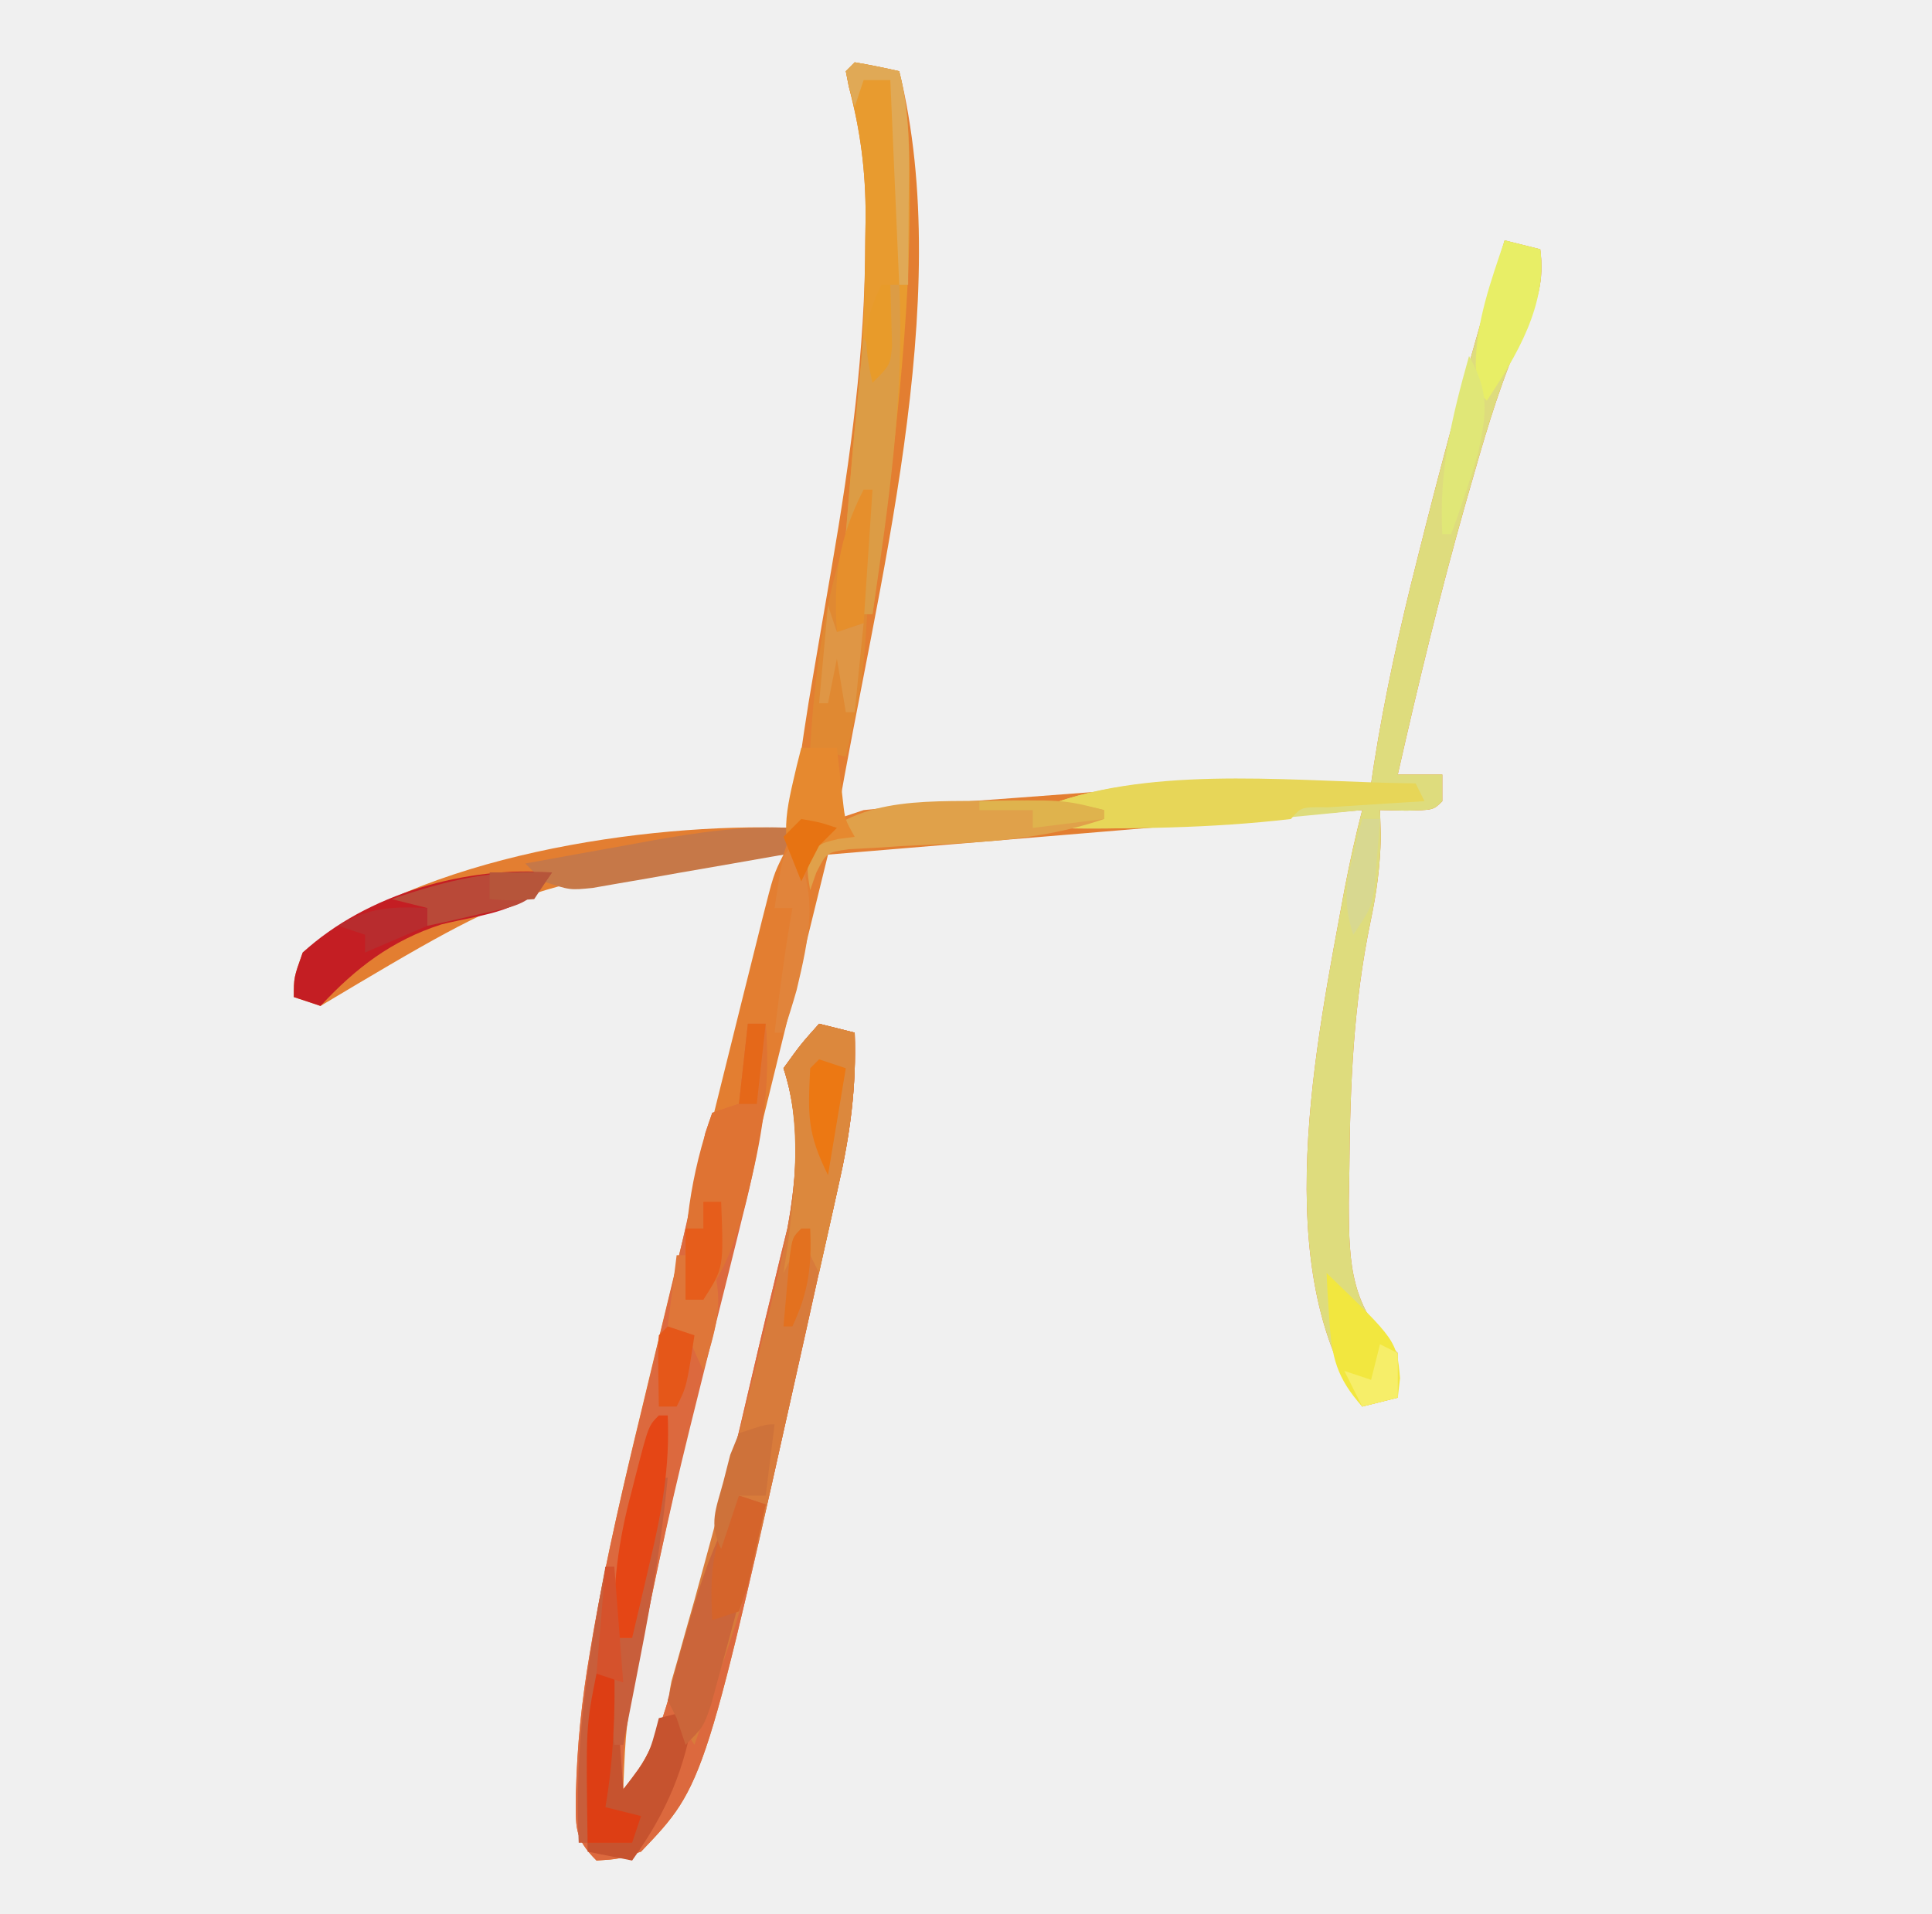
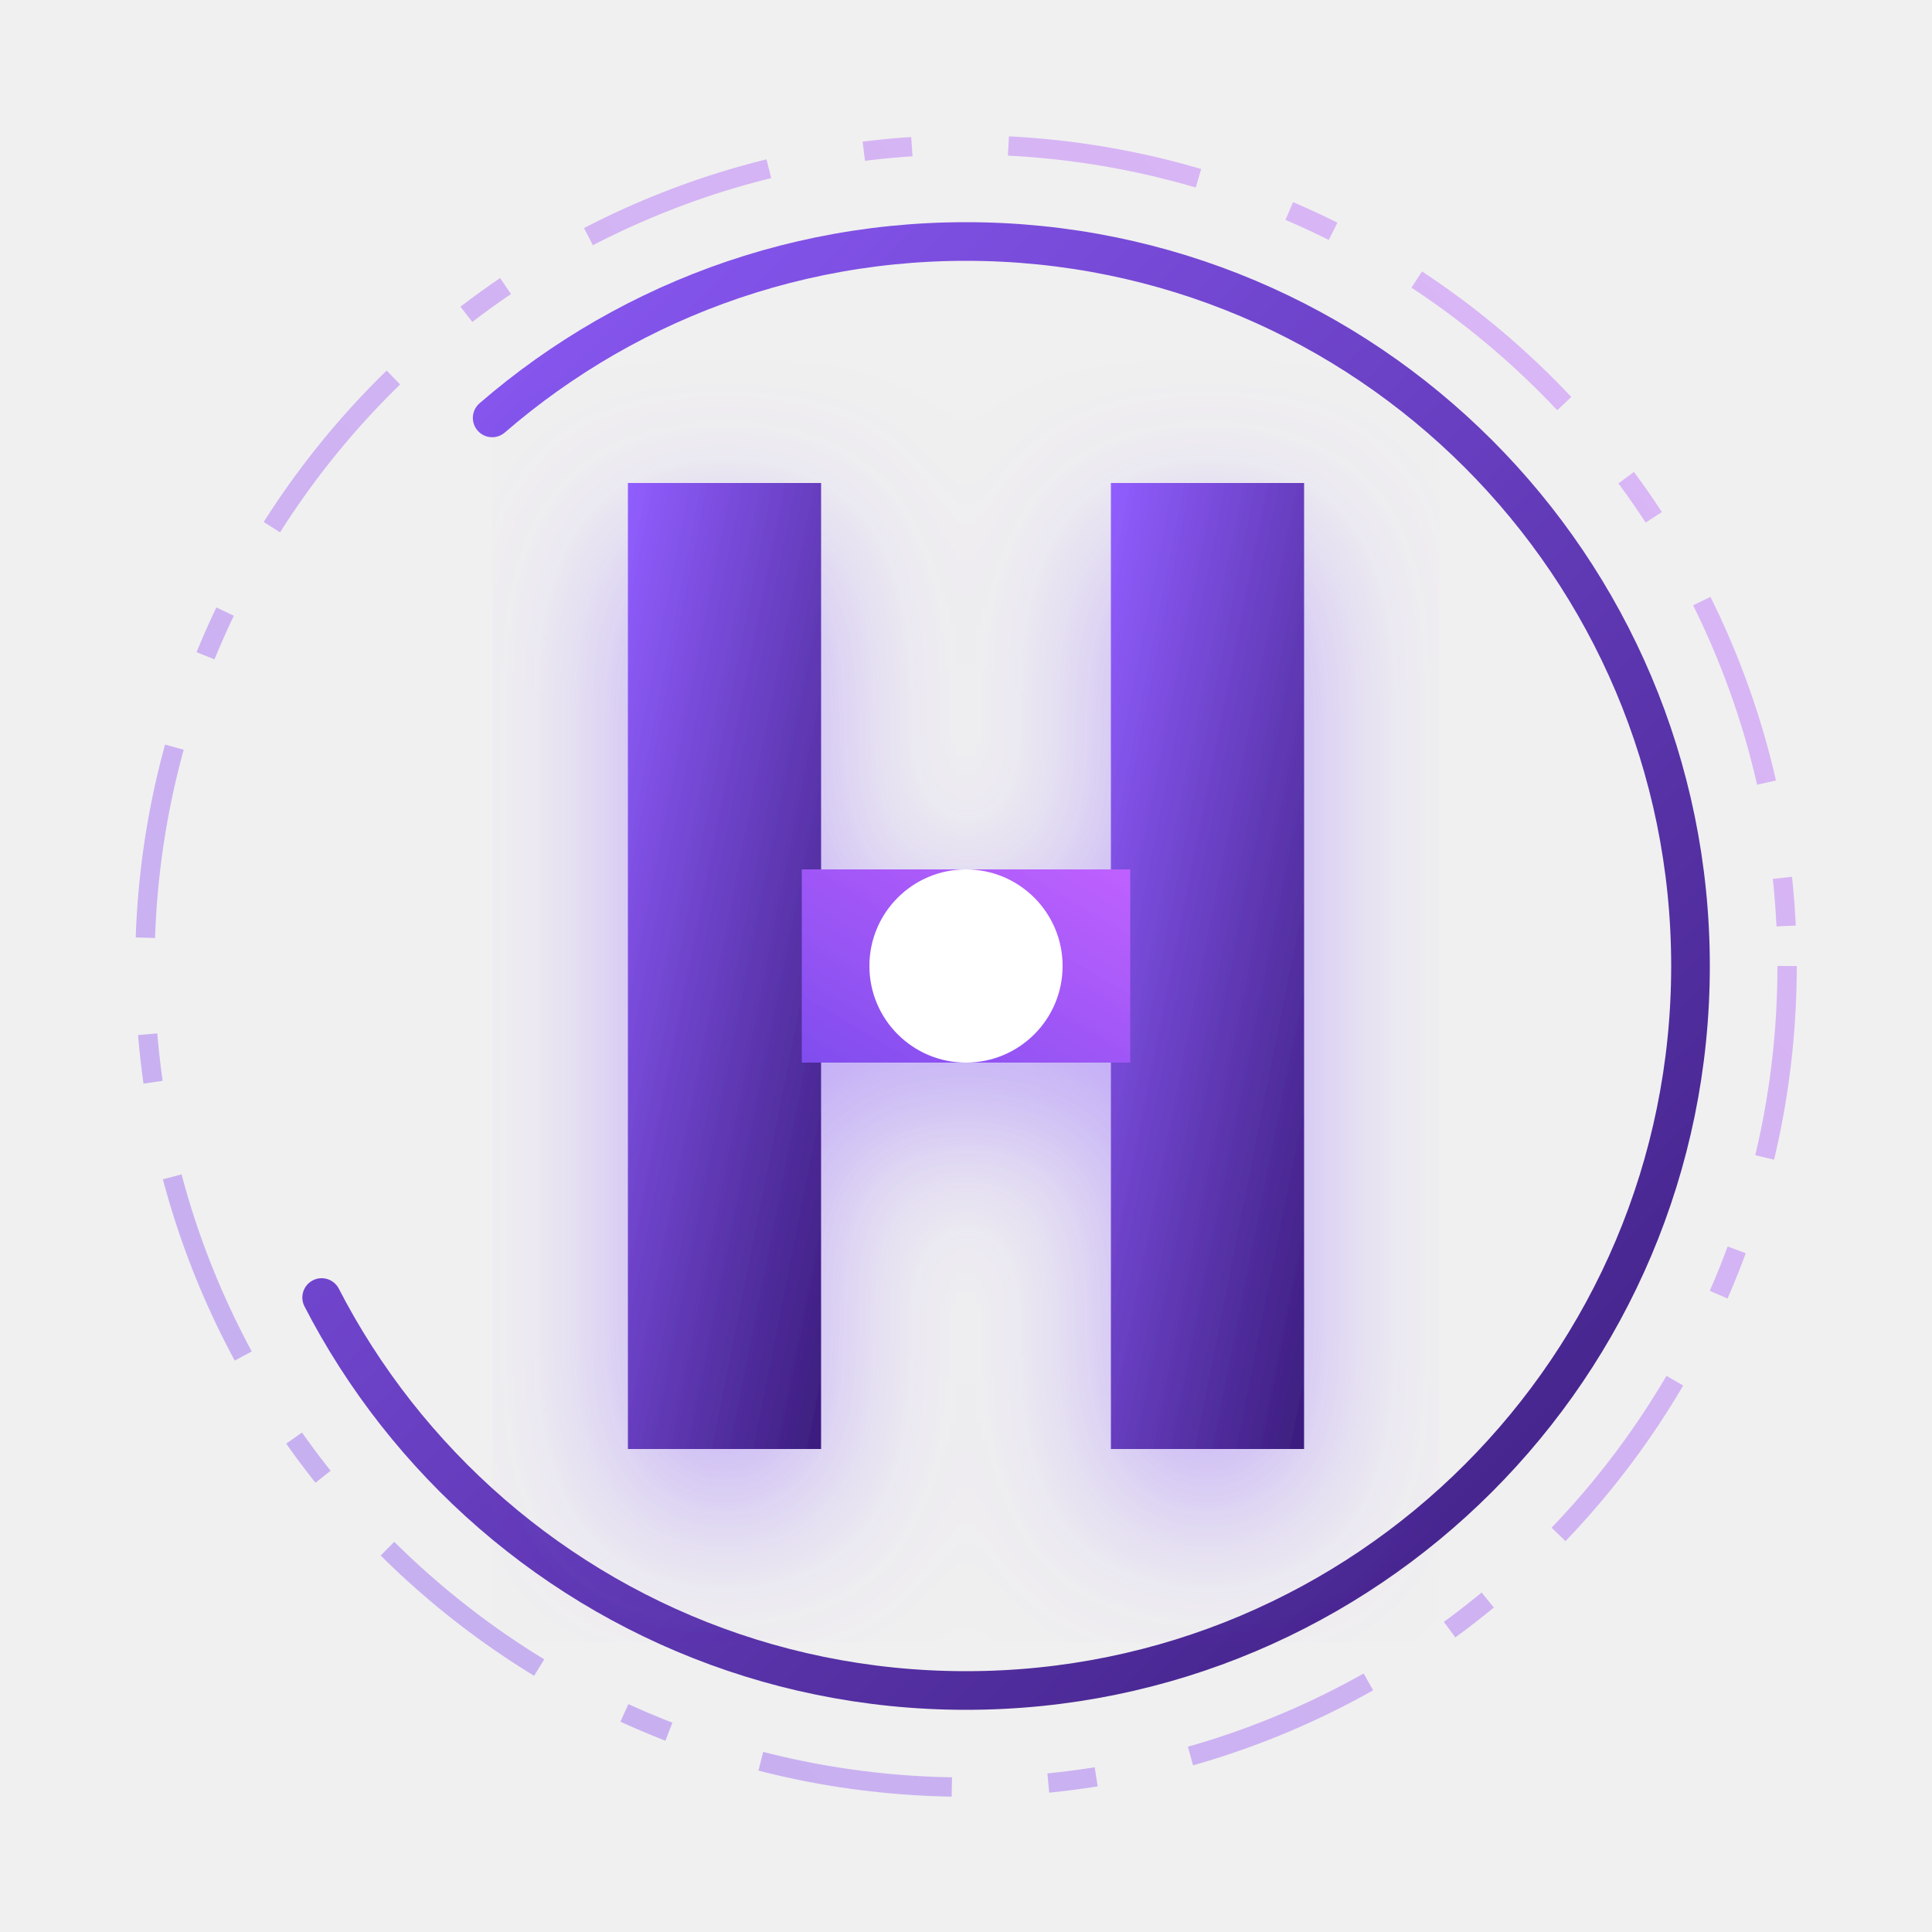
- <svg xmlns="http://www.w3.org/2000/svg" version="1.1" width="217" height="215">
-   <path d="M0 0 C1.675 0.286 3.344 0.618 5 1 C11.409 26.84 2.318 59.478 -2 85 C-1.01 84.67 -0.02 84.34 1 84 C3.902 83.707 6.791 83.458 9.699 83.246 C10.567 83.181 11.435 83.116 12.329 83.049 C14.174 82.911 16.019 82.776 17.865 82.643 C20.632 82.442 23.399 82.23 26.166 82.018 C36.803 81.225 47.332 80.804 58 81 C58.107 80.29 58.213 79.579 58.323 78.847 C59.564 70.968 61.282 63.289 63.25 55.562 C63.554 54.356 63.859 53.149 64.172 51.905 C66.895 41.206 69.872 30.588 73 20 C74.32 20.33 75.64 20.66 77 21 C77.459 24.56 76.717 26.846 75.199 29.988 C72.789 35.273 71.149 40.671 69.562 46.25 C69.116 47.799 69.116 47.799 68.66 49.379 C65.779 59.509 63.322 69.729 61 80 C62.65 80 64.3 80 66 80 C66 80.99 66 81.98 66 83 C65 84 65 84 61.938 84.062 C60.968 84.042 59.999 84.021 59 84 C59.031 84.998 59.062 85.995 59.094 87.023 C59.015 90.358 58.621 93.294 57.932 96.544 C56.022 105.747 55.637 114.866 55.562 124.25 C55.53 126.142 55.53 126.142 55.496 128.073 C55.512 135.388 55.729 139.729 61 145 C61.041 146.666 61.043 148.334 61 150 C59.68 150.33 58.36 150.66 57 151 C46.405 135.62 51.822 110.29 55.027 92.84 C55.601 89.867 56.242 86.931 57 84 C55.376 84.135 53.751 84.271 52.127 84.406 C50.658 84.529 49.189 84.651 47.72 84.773 C46.946 84.838 46.172 84.902 45.375 84.969 C42.98 85.168 40.586 85.368 38.191 85.567 C37.437 85.63 36.683 85.693 35.906 85.758 C35.138 85.822 34.37 85.886 33.579 85.952 C32.8 86.017 32.021 86.082 31.219 86.148 C27.812 86.432 24.406 86.716 21 87 C19.413 87.132 19.413 87.132 17.793 87.267 C16.682 87.36 15.571 87.452 14.426 87.548 C13.322 87.64 12.218 87.732 11.081 87.827 C8.902 88.008 6.722 88.19 4.543 88.371 C3.56 88.453 2.577 88.535 1.564 88.62 C0.043 88.746 -1.479 88.873 -3 89 C-5.121 97.607 -7.234 106.216 -9.339 114.826 C-10.317 118.828 -11.298 122.83 -12.284 126.83 C-16.31 143.163 -20.241 159.498 -23.555 175.992 C-23.933 177.862 -23.933 177.862 -24.318 179.77 C-25.703 186.831 -25.703 186.831 -26 194 C-22.723 190.366 -21.581 186.162 -20.25 181.562 C-19.998 180.706 -19.745 179.85 -19.485 178.969 C-16.198 167.564 -13.497 156.001 -10.806 144.443 C-10.261 142.114 -9.703 139.787 -9.135 137.463 C-8.862 136.332 -8.59 135.201 -8.309 134.035 C-8.063 133.032 -7.817 132.03 -7.564 130.996 C-6.453 125.093 -6.087 118.74 -8 113 C-6.062 110.312 -6.062 110.312 -4 108 C-2.68 108.33 -1.36 108.66 0 109 C0.201 115.032 -0.485 120.318 -1.828 126.188 C-2.018 127.048 -2.209 127.909 -2.405 128.796 C-3.012 131.532 -3.631 134.266 -4.25 137 C-4.65 138.803 -5.05 140.607 -5.449 142.41 C-16.803 193.475 -16.803 193.475 -24 201 C-26.527 201.84 -26.527 201.84 -29 202 C-31.635 199.365 -31.299 198.181 -31.312 194.5 C-31.192 189.103 -30.647 183.95 -29.734 178.633 C-29.602 177.852 -29.469 177.071 -29.333 176.266 C-27.868 167.888 -25.943 159.637 -23.938 151.375 C-23.549 149.757 -23.161 148.139 -22.773 146.521 C-19.743 133.915 -16.632 121.33 -13.5 108.75 C-13.281 107.868 -13.062 106.985 -12.836 106.076 C-12.216 103.586 -11.593 101.098 -10.969 98.609 C-10.784 97.865 -10.599 97.121 -10.408 96.355 C-9.115 91.231 -9.115 91.231 -8 89 C-36.432 91.942 -36.432 91.942 -60 106 C-60.99 105.67 -61.98 105.34 -63 105 C-63 102.812 -63 102.812 -62 100 C-49 89.167 -23.45 85.385 -7 86 C-6.863 84.688 -6.727 83.375 -6.586 82.023 C-6.086 77.527 -5.4 73.088 -4.625 68.633 C-4.359 67.072 -4.094 65.51 -3.828 63.949 C-3.415 61.538 -3 59.127 -2.584 56.716 C-0.464 44.412 1.178 32.39 1.188 19.875 C1.2 19.046 1.212 18.217 1.225 17.363 C1.237 12.24 0.652 7.675 -0.667 2.719 C-0.777 2.152 -0.887 1.585 -1 1 C-0.67 0.67 -0.34 0.34 0 0 Z " fill="#E37E31" transform="translate(96,7)" />
-   <path d="M0 0 C0.66 0 1.32 0 2 0 C2.363 7.457 1.361 13.967 -0.484 21.176 C-0.87 22.745 -0.87 22.745 -1.263 24.345 C-2.081 27.67 -2.914 30.992 -3.75 34.312 C-8.413 52.975 -8.413 52.975 -12.391 71.793 C-12.557 72.654 -12.724 73.514 -12.896 74.401 C-13.622 78.316 -14.209 81.998 -14 86 C-10.723 82.366 -9.581 78.162 -8.25 73.562 C-7.998 72.706 -7.745 71.85 -7.485 70.969 C-4.198 59.564 -1.497 48.001 1.194 36.443 C1.739 34.114 2.297 31.787 2.865 29.463 C3.138 28.332 3.41 27.201 3.691 26.035 C4.06 24.531 4.06 24.531 4.436 22.996 C5.547 17.093 5.913 10.74 4 5 C5.938 2.312 5.938 2.312 8 0 C9.32 0.33 10.64 0.66 12 1 C12.201 7.032 11.515 12.318 10.172 18.188 C9.886 19.479 9.886 19.479 9.595 20.796 C8.988 23.532 8.369 26.266 7.75 29 C7.35 30.803 6.95 32.607 6.551 34.41 C-4.803 85.475 -4.803 85.475 -12 93 C-14.527 93.84 -14.527 93.84 -17 94 C-19.635 91.365 -19.299 90.181 -19.312 86.5 C-19.19 81.141 -18.664 76.019 -17.762 70.738 C-17.631 69.963 -17.499 69.188 -17.364 68.389 C-15.791 59.399 -13.661 50.551 -11.5 41.688 C-10.91 39.239 -10.321 36.79 -9.733 34.341 C-9.353 32.765 -8.971 31.19 -8.586 29.615 C-7.723 26.078 -6.89 22.542 -6.156 18.975 C-5.785 17.203 -5.785 17.203 -5.406 15.395 C-5.203 14.368 -5 13.342 -4.791 12.284 C-4.53 11.531 -4.269 10.777 -4 10 C-3.01 9.67 -2.02 9.34 -1 9 C-0.67 6.03 -0.34 3.06 0 0 Z " fill="#DC693E" transform="translate(84,115)" />
-   <path d="M0 0 C1.32 0.33 2.64 0.66 4 1 C4.459 4.56 3.717 6.846 2.199 9.988 C-0.211 15.273 -1.851 20.671 -3.438 26.25 C-3.735 27.283 -4.033 28.315 -4.34 29.379 C-7.221 39.509 -9.678 49.729 -12 60 C-10.35 60 -8.7 60 -7 60 C-7 60.99 -7 61.98 -7 63 C-8 64 -8 64 -11.062 64.062 C-12.032 64.042 -13.001 64.021 -14 64 C-13.969 64.998 -13.938 65.995 -13.906 67.023 C-13.985 70.358 -14.379 73.294 -15.068 76.544 C-16.978 85.747 -17.363 94.866 -17.438 104.25 C-17.459 105.512 -17.481 106.773 -17.504 108.073 C-17.488 115.388 -17.271 119.729 -12 125 C-11.959 126.666 -11.957 128.334 -12 130 C-13.32 130.33 -14.64 130.66 -16 131 C-26.595 115.62 -21.178 90.29 -17.973 72.84 C-17.399 69.867 -16.758 66.931 -16 64 C-16.598 64.061 -17.197 64.121 -17.813 64.184 C-28.896 65.29 -39.85 66.379 -51 66 C-50.67 65.01 -50.34 64.02 -50 63 C-39.436 59.479 -26.076 60.867 -15 61 C-14.893 60.29 -14.787 59.579 -14.677 58.847 C-13.436 50.968 -11.718 43.289 -9.75 35.562 C-9.294 33.752 -9.294 33.752 -8.828 31.905 C-6.105 21.206 -3.128 10.588 0 0 Z " fill="#DEDC7D" transform="translate(169,27)" />
-   <path d="M0 0 C1.32 0.33 2.64 0.66 4 1 C4.201 7.032 3.515 12.318 2.172 18.188 C1.886 19.479 1.886 19.479 1.595 20.796 C0.988 23.532 0.369 26.266 -0.25 29 C-0.65 30.803 -1.05 32.607 -1.449 34.41 C-7.872 63.296 -7.872 63.296 -11.75 74.5 C-12.178 75.748 -12.606 76.996 -13.047 78.281 C-13.361 79.178 -13.676 80.076 -14 81 C-17.076 76.387 -17.076 76.387 -16.582 73.862 C-16.328 72.974 -16.074 72.087 -15.812 71.172 C-15.529 70.159 -15.245 69.146 -14.953 68.102 C-14.639 66.996 -14.324 65.89 -14 64.75 C-11.373 55.219 -8.834 45.676 -6.53 36.062 C-6.074 34.174 -5.605 32.289 -5.135 30.405 C-3.184 22.175 -1.252 13.245 -4 5 C-2.062 2.312 -2.062 2.312 0 0 Z " fill="#D87B3B" transform="translate(92,115)" />
-   <path d="M0 0 C1.675 0.286 3.344 0.618 5 1 C6.113 5.488 6.192 9.903 6.188 14.5 C6.187 15.327 6.186 16.155 6.185 17.007 C6.041 32.073 3.983 47.083 2 62 C1.67 62 1.34 62 1 62 C1 57.71 1 53.42 1 49 C0.34 50.32 -0.32 51.64 -1 53 C-0.855 51.229 -0.709 49.458 -0.562 47.688 C-0.427 46.023 -0.427 46.023 -0.289 44.324 C-0.119 42.366 0.067 40.41 0.289 38.457 C0.978 32.266 1.137 26.099 1.188 19.875 C1.2 19.04 1.213 18.204 1.227 17.344 C1.234 12.228 0.65 7.668 -0.667 2.719 C-0.777 2.152 -0.887 1.585 -1 1 C-0.67 0.67 -0.34 0.34 0 0 Z " fill="#E89B2F" transform="translate(96,7)" />
-   <path d="M0 0 C1.32 0.33 2.64 0.66 4 1 C4.233 7.302 3.395 12.865 2 19 C1.809 19.87 1.618 20.74 1.422 21.637 C0.955 23.759 0.479 25.88 0 28 C-0.66 26.68 -1.32 25.36 -2 24 C-2.66 25.32 -3.32 26.64 -4 28 C-3.835 26.927 -3.67 25.855 -3.5 24.75 C-2.699 18.355 -1.945 11.165 -4 5 C-2.062 2.312 -2.062 2.312 0 0 Z " fill="#DC883D" transform="translate(92,115)" />
-   <path d="M0 0 C0.33 0 0.66 0 1 0 C1.33 4.62 1.66 9.24 2 14 C4.906 10.199 4.906 10.199 6 6 C7.32 5.67 8.64 5.34 10 5 C8.967 11.661 6.914 16.517 3 22 C1.35 21.67 -0.3 21.34 -2 21 C-2.192 6.827 -2.192 6.827 -1 1 C-0.67 0.67 -0.34 0.34 0 0 Z " fill="#C6532F" transform="translate(68,187)" />
-   <path d="M0 0 C0.495 0.99 0.495 0.99 1 2 C0.001 2.061 -0.998 2.121 -2.027 2.184 C-3.318 2.267 -4.608 2.351 -5.938 2.438 C-7.225 2.519 -8.513 2.6 -9.84 2.684 C-12.86 2.649 -12.86 2.649 -14 4 C-22.967 5.05 -31.984 5.135 -41 5 C-40.67 4.01 -40.34 3.02 -40 2 C-27.957 -2.014 -12.557 -0.119 0 0 Z " fill="#E7D658" transform="translate(159,88)" />
-   <path d="M0 0 C0.66 0 1.32 0 2 0 C2.552 6.384 1.717 12.142 0.188 18.312 C0.022 18.994 -0.143 19.675 -0.313 20.377 C-1.346 24.33 -2.566 27.697 -5 31 C-5.66 31 -6.32 31 -7 31 C-7.422 23.832 -6.42 16.783 -4 10 C-3.01 9.67 -2.02 9.34 -1 9 C-0.67 6.03 -0.34 3.06 0 0 Z " fill="#DF7333" transform="translate(84,115)" />
-   <path d="M0 0 C-3.039 4.559 -7.273 4.574 -12.422 5.84 C-18.021 7.655 -22.027 10.721 -26 15 C-26.99 14.67 -27.98 14.34 -29 14 C-29 11.812 -29 11.812 -28 9 C-20.757 2.372 -9.603 -0.739 0 0 Z " fill="#C41E23" transform="translate(62,98)" />
-   <path d="M0 0 C0.33 0 0.66 0 1 0 C0.191 20.532 0.191 20.532 -2 30 C-3.32 29.67 -4.64 29.34 -6 29 C-5.422 19.063 -3.924 9.208 0 0 Z " fill="#E08932" transform="translate(97,55)" />
-   <path d="M0 0 C3.917 -0.066 7.512 0.1 11.332 1.086 C11.332 1.416 11.332 1.746 11.332 2.086 C3.952 4.641 -3.553 4.748 -11.303 5.121 C-12.348 5.189 -13.392 5.258 -14.469 5.328 C-15.419 5.378 -16.37 5.428 -17.349 5.48 C-19.844 5.853 -19.844 5.853 -20.993 8.133 C-21.216 8.778 -21.438 9.422 -21.668 10.086 C-22.043 7.836 -22.043 7.836 -21.668 5.086 C-15.938 -0.808 -7.701 0.248 0 0 Z " fill="#E0A14A" transform="translate(112.668,89.91406)" />
-   <path d="M0 0 C0.99 0.33 1.98 0.66 3 1 C1.886 5.128 0.757 9.252 -0.375 13.375 C-0.851 15.138 -0.851 15.138 -1.336 16.938 C-1.645 18.059 -1.955 19.18 -2.273 20.336 C-2.556 21.373 -2.839 22.41 -3.13 23.478 C-4 26 -4 26 -6 28 C-6.33 27.01 -6.66 26.02 -7 25 C-7.33 24.34 -7.66 23.68 -8 23 C-7.328 20.204 -6.586 17.497 -5.75 14.75 C-5.423 13.623 -5.423 13.623 -5.09 12.473 C-3.774 8.064 -2.201 4.065 0 0 Z " fill="#CB653A" transform="translate(83,168)" />
-   <path d="M0 0 C-0.33 0.99 -0.66 1.98 -1 3 C-4.935 3.699 -8.874 4.382 -12.812 5.062 C-13.932 5.262 -15.052 5.461 -16.205 5.666 C-17.815 5.942 -17.815 5.942 -19.457 6.223 C-20.447 6.395 -21.437 6.568 -22.456 6.746 C-25 7 -25 7 -28 6 C-28.66 5.34 -29.32 4.68 -30 4 C-26.314 3.323 -22.626 2.661 -18.938 2 C-17.899 1.809 -16.861 1.618 -15.791 1.422 C-10.445 0.471 -5.43 -0.246 0 0 Z " fill="#C67848" transform="translate(89,93)" />
-   <path d="M0 0 C0.33 0 0.66 0 1 0 C1.586 12.525 -0.198 24.636 -2 37 C-2.33 37 -2.66 37 -3 37 C-3 32.71 -3 28.42 -3 24 C-3.66 25.32 -4.32 26.64 -5 28 C-4.407 20.658 -3.762 13.326 -3 6 C-2.01 7.485 -2.01 7.485 -1 9 C-0.67 6.03 -0.34 3.06 0 0 Z " fill="#DC9C45" transform="translate(100,32)" />
-   <path d="M0 0 C0.33 0 0.66 0 1 0 C0.34 6.779 -0.747 13.382 -2.062 20.062 C-2.249 21.023 -2.435 21.984 -2.627 22.975 C-3.081 25.317 -3.539 27.659 -4 30 C-4.33 30 -4.66 30 -5 30 C-5.33 27.36 -5.66 24.72 -6 22 C-6.66 28.27 -7.32 34.54 -8 41 C-8.33 41 -8.66 41 -9 41 C-9.509 30.331 -7.97 20.448 -6 10 C-5.67 10 -5.34 10 -5 10 C-5 12.64 -5 15.28 -5 18 C-4.34 18 -3.68 18 -3 18 C-2.951 17.371 -2.902 16.742 -2.852 16.094 C-2.366 10.531 -1.494 5.38 0 0 Z " fill="#C85E3B" transform="translate(74,166)" />
-   <path d="M0 0 C7.875 7.594 7.875 7.594 8.25 11.812 C8.168 12.534 8.085 13.256 8 14 C6.68 14.33 5.36 14.66 4 15 C1.15 11.791 0.565 9.5 0.312 5.25 C0.247 4.265 0.181 3.28 0.113 2.266 C0.076 1.518 0.039 0.77 0 0 Z " fill="#F2E73F" transform="translate(149,143)" />
-   <path d="M0 0 C1.32 0.33 2.64 0.66 4 1 C4.804 7.23 1.35 12.975 -2 18 C-3 17 -3 17 -3.25 14.062 C-3.209 9.136 -1.563 4.625 0 0 Z " fill="#E8EE66" transform="translate(169,27)" />
-   <path d="M0 0 C0.33 0 0.66 0 1 0 C1.248 5.773 0.337 10.834 -1 16.438 C-1.191 17.264 -1.382 18.091 -1.578 18.943 C-2.045 20.964 -2.522 22.982 -3 25 C-3.66 25 -4.32 25 -5 25 C-5.204 19.15 -4.581 14.201 -3.062 8.562 C-2.789 7.485 -2.789 7.485 -2.51 6.385 C-1.151 1.151 -1.151 1.151 0 0 Z " fill="#E54615" transform="translate(74,159)" />
-   <path d="M0 0 C1.32 0 2.64 0 4 0 C4.228 2.018 4.456 4.036 4.684 6.055 C4.913 8.074 4.913 8.074 6 10 C5.072 10.124 5.072 10.124 4.125 10.25 C1.816 10.813 1.816 10.813 0.75 13.062 C0.502 13.702 0.255 14.341 0 15 C-2.726 10.457 -1.633 6.89 -0.508 2.012 C-0.34 1.348 -0.173 0.684 0 0 Z " fill="#E6892F" transform="translate(90,84)" />
-   <path d="M0 0 C0.33 0 0.66 0 1 0 C1.111 5.458 0.917 10.615 0 16 C1.32 16.33 2.64 16.66 4 17 C3.67 17.99 3.34 18.98 3 20 C1.35 20 -0.3 20 -2 20 C-2.193 6.963 -2.193 6.963 -1 1 C-0.67 0.67 -0.34 0.34 0 0 Z " fill="#DD3E14" transform="translate(68,187)" />
-   <path d="M0 0 C-2.506 3.759 -3.819 3.726 -8.125 4.688 C-9.769 5.065 -9.769 5.065 -11.445 5.449 C-12.71 5.722 -12.71 5.722 -14 6 C-14 5.34 -14 4.68 -14 4 C-15.32 3.67 -16.64 3.34 -18 3 C-11.795 0.864 -6.573 -0.365 0 0 Z " fill="#B94938" transform="translate(62,98)" />
-   <path d="M0 0 C2.304 4.101 1.989 6.357 1 11 C0.083 14.031 -0.926 17.021 -2 20 C-2.33 20 -2.66 20 -3 20 C-3.409 12.919 -1.904 6.801 0 0 Z " fill="#E0E777" transform="translate(165,40)" />
-   <path d="M0 0 C0.99 0.33 1.98 0.66 3 1 C2.578 2.983 2.137 4.961 1.688 6.938 C1.444 8.04 1.2 9.142 0.949 10.277 C0.636 11.176 0.323 12.074 0 13 C-0.99 13.33 -1.98 13.66 -3 14 C-3.293 8.327 -3.006 5.009 0 0 Z " fill="#D5642B" transform="translate(83,168)" />
-   <path d="M0 0 C0.33 0 0.66 0 1 0 C0.67 4.95 0.34 9.9 0 15 C-0.99 15.33 -1.98 15.66 -3 16 C-3.38 9.801 -2.835 5.552 0 0 Z " fill="#E68F2C" transform="translate(97,55)" />
-   <path d="M0 0 C3.097 5.181 1.812 10.549 0.48 16.207 C0.025 17.816 -0.482 19.41 -1 21 C-1.33 21 -1.66 21 -2 21 C-1.434 16.31 -0.815 11.655 0 7 C-0.66 7 -1.32 7 -2 7 C-1.125 1.125 -1.125 1.125 0 0 Z " fill="#E1843B" transform="translate(89,95)" />
-   <path d="M0 0 C1.675 0.286 3.344 0.618 5 1 C6.292 5.915 6.111 10.773 6.062 15.812 C6.058 16.696 6.053 17.58 6.049 18.49 C6.037 20.66 6.019 22.83 6 25 C5.67 25 5.34 25 5 25 C4.67 17.41 4.34 9.82 4 2 C3.01 2 2.02 2 1 2 C0.67 2.99 0.34 3.98 0 5 C-0.562 3.062 -0.562 3.062 -1 1 C-0.67 0.67 -0.34 0.34 0 0 Z " fill="#E0A956" transform="translate(96,7)" />
-   <path d="M0 0 C-0.33 2.64 -0.66 5.28 -1 8 C-1.99 8 -2.98 8 -4 8 C-4.66 9.98 -5.32 11.96 -6 14 C-7.433 11.133 -6.563 9.494 -5.75 6.438 C-5.497 5.446 -5.245 4.455 -4.984 3.434 C-4.66 2.631 -4.335 1.827 -4 1 C-1 0 -1 0 0 0 Z " fill="#CE723A" transform="translate(87,160)" />
-   <path d="M0 0 C0.33 0 0.66 0 1 0 C1 1.65 1 3.3 1 5 C1.66 5 2.32 5 3 5 C3.33 3.68 3.66 2.36 4 1 C5.456 5.521 4.27 8.516 3 13 C2.711 12.361 2.422 11.721 2.125 11.062 C1.172 8.848 1.172 8.848 -1 8 C-0.67 5.36 -0.34 2.72 0 0 Z " fill="#DF7639" transform="translate(76,141)" />
-   <path d="M0 0 C0.99 0.33 1.98 0.66 3 1 C2.34 4.96 1.68 8.92 1 13 C-1.364 8.272 -1.254 6.163 -1 1 C-0.67 0.67 -0.34 0.34 0 0 Z " fill="#EC7813" transform="translate(92,119)" />
-   <path d="M0 0 C0.66 0 1.32 0 2 0 C2.286 7.429 2.286 7.429 0 11 C-0.66 11 -1.32 11 -2 11 C-2 8.36 -2 5.72 -2 3 C-1.34 3 -0.68 3 0 3 C0 2.01 0 1.02 0 0 Z " fill="#E65D1B" transform="translate(79,135)" />
-   <path d="M0 0 C0.99 0.33 1.98 0.66 3 1 C2.125 6.75 2.125 6.75 1 9 C0.34 9 -0.32 9 -1 9 C-1.098 2.848 -1.098 2.848 -1 1 C-0.67 0.67 -0.34 0.34 0 0 Z " fill="#E55719" transform="translate(75,149)" />
-   <path d="M0 0 C0.66 0 1.32 0 2 0 C1.886 1.605 1.758 3.209 1.625 4.812 C1.555 5.706 1.486 6.599 1.414 7.52 C1 10 1 10 -1 13 C-2.073 9.728 -1.893 7.571 -1.062 4.25 C-0.868 3.451 -0.673 2.652 -0.473 1.828 C-0.317 1.225 -0.161 0.622 0 0 Z " fill="#D8D890" transform="translate(153,92)" />
-   <path d="M0 0 C0.33 0.99 0.66 1.98 1 3 C1.99 2.67 2.98 2.34 4 2 C3.67 5.3 3.34 8.6 3 12 C2.67 12 2.34 12 2 12 C1.67 10.02 1.34 8.04 1 6 C0.67 7.65 0.34 9.3 0 11 C-0.33 11 -0.66 11 -1 11 C-0.67 7.37 -0.34 3.74 0 0 Z " fill="#DF9645" transform="translate(93,68)" />
-   <path d="M0 0 C0 0.66 0 1.32 0 2 C-3.465 3.485 -3.465 3.485 -7 5 C-7 4.34 -7 3.68 -7 3 C-7.99 2.67 -8.98 2.34 -10 2 C-6.598 -0.094 -3.947 -0.179 0 0 Z " fill="#B82C2E" transform="translate(48,102)" />
-   <path d="M0 0 C0.33 0 0.66 0 1 0 C1.33 4.29 1.66 8.58 2 13 C1.01 12.67 0.02 12.34 -1 12 C-0.67 8.04 -0.34 4.08 0 0 Z " fill="#D5522C" transform="translate(68,176)" />
-   <path d="M0 0 C0.66 0.33 1.32 0.66 2 1 C2 2.65 2 4.3 2 6 C0.68 6.33 -0.64 6.66 -2 7 C-2.66 5.68 -3.32 4.36 -4 3 C-3.01 3.33 -2.02 3.66 -1 4 C-0.67 2.68 -0.34 1.36 0 0 Z " fill="#F6EE69" transform="translate(155,151)" />
-   <path d="M0 0 C0.33 0 0.66 0 1 0 C1.196 4.219 0.802 7.17 -1 11 C-1.33 11 -1.66 11 -2 11 C-1.86 9.354 -1.713 7.708 -1.562 6.062 C-1.481 5.146 -1.4 4.229 -1.316 3.285 C-1 1 -1 1 0 0 Z " fill="#E3711F" transform="translate(90,138)" />
-   <path d="M0 0 C0.66 0 1.32 0 2 0 C1.67 2.97 1.34 5.94 1 9 C0.34 9 -0.32 9 -1 9 C-0.67 6.03 -0.34 3.06 0 0 Z " fill="#E56819" transform="translate(84,115)" />
-   <path d="M0 0 C9.41 -0.185 9.41 -0.185 14 1 C14 1.33 14 1.66 14 2 C11.36 2.33 8.72 2.66 6 3 C6 2.34 6 1.68 6 1 C4.02 1 2.04 1 0 1 C0 0.67 0 0.34 0 0 Z " fill="#DFB34D" transform="translate(110,90)" />
-   <path d="M0 0 C2.31 0 4.62 0 7 0 C6.01 1.485 6.01 1.485 5 3 C2.375 3.188 2.375 3.188 0 3 C0 2.01 0 1.02 0 0 Z " fill="#B6553A" transform="translate(55,98)" />
-   <path d="M0 0 C0.33 0 0.66 0 1 0 C1.054 1.458 1.093 2.916 1.125 4.375 C1.148 5.187 1.171 5.999 1.195 6.836 C1 9 1 9 -1 11 C-2.026 6.589 -2.037 4.074 0 0 Z " fill="#E89B2A" transform="translate(99,32)" />
-   <path d="M0 0 C2.125 0.375 2.125 0.375 4 1 C3.34 1.66 2.68 2.32 2 3 C1.303 4.317 0.63 5.649 0 7 C-0.66 5.35 -1.32 3.7 -2 2 C-1.34 1.34 -0.68 0.68 0 0 Z " fill="#E77312" transform="translate(90,92)" />
+ <svg xmlns="http://www.w3.org/2000/svg" viewBox="0 0 200 200" width="100%" height="100%">
+   <defs>
+     <linearGradient id="purpleGrad" x1="0%" y1="0%" x2="100%" y2="100%">
+       <stop offset="0%" stop-color="#915eff" />
+       <stop offset="100%" stop-color="#3b1d7d" />
+     </linearGradient>
+     <linearGradient id="glowGrad" x1="100%" y1="0%" x2="0%" y2="100%">
+       <stop offset="0%" stop-color="#bf61ff" />
+       <stop offset="100%" stop-color="#804dee" />
+     </linearGradient>
+     <filter id="shadow" x="-20%" y="-20%" width="140%" height="140%">
+       <feDropShadow dx="0" dy="6" stdDeviation="8" flood-color="#915eff" flood-opacity="0.5" />
+     </filter>
+   </defs>
+   <circle cx="100" cy="100" r="85" fill="none" stroke="url(#glowGrad)" stroke-width="2" stroke-dasharray="20 10 5 10" opacity="0.4" />
+   <circle cx="100" cy="100" r="75" fill="none" stroke="url(#purpleGrad)" stroke-width="4" stroke-linecap="round" stroke-dasharray="200 100" />
+   <g filter="url(#shadow)">
+     <path d="M 65 50 L 85 50 L 85 150 L 65 150 Z" fill="url(#purpleGrad)" rx="5" />
+     <path d="M 115 50 L 135 50 L 135 150 L 115 150 Z" fill="url(#purpleGrad)" rx="5" />
+     <path d="M 83 90 L 117 90 L 117 110 L 83 110 Z" fill="url(#glowGrad)" />
+     <circle cx="100" cy="100" r="10" fill="#ffffff" />
+   </g>
</svg>
